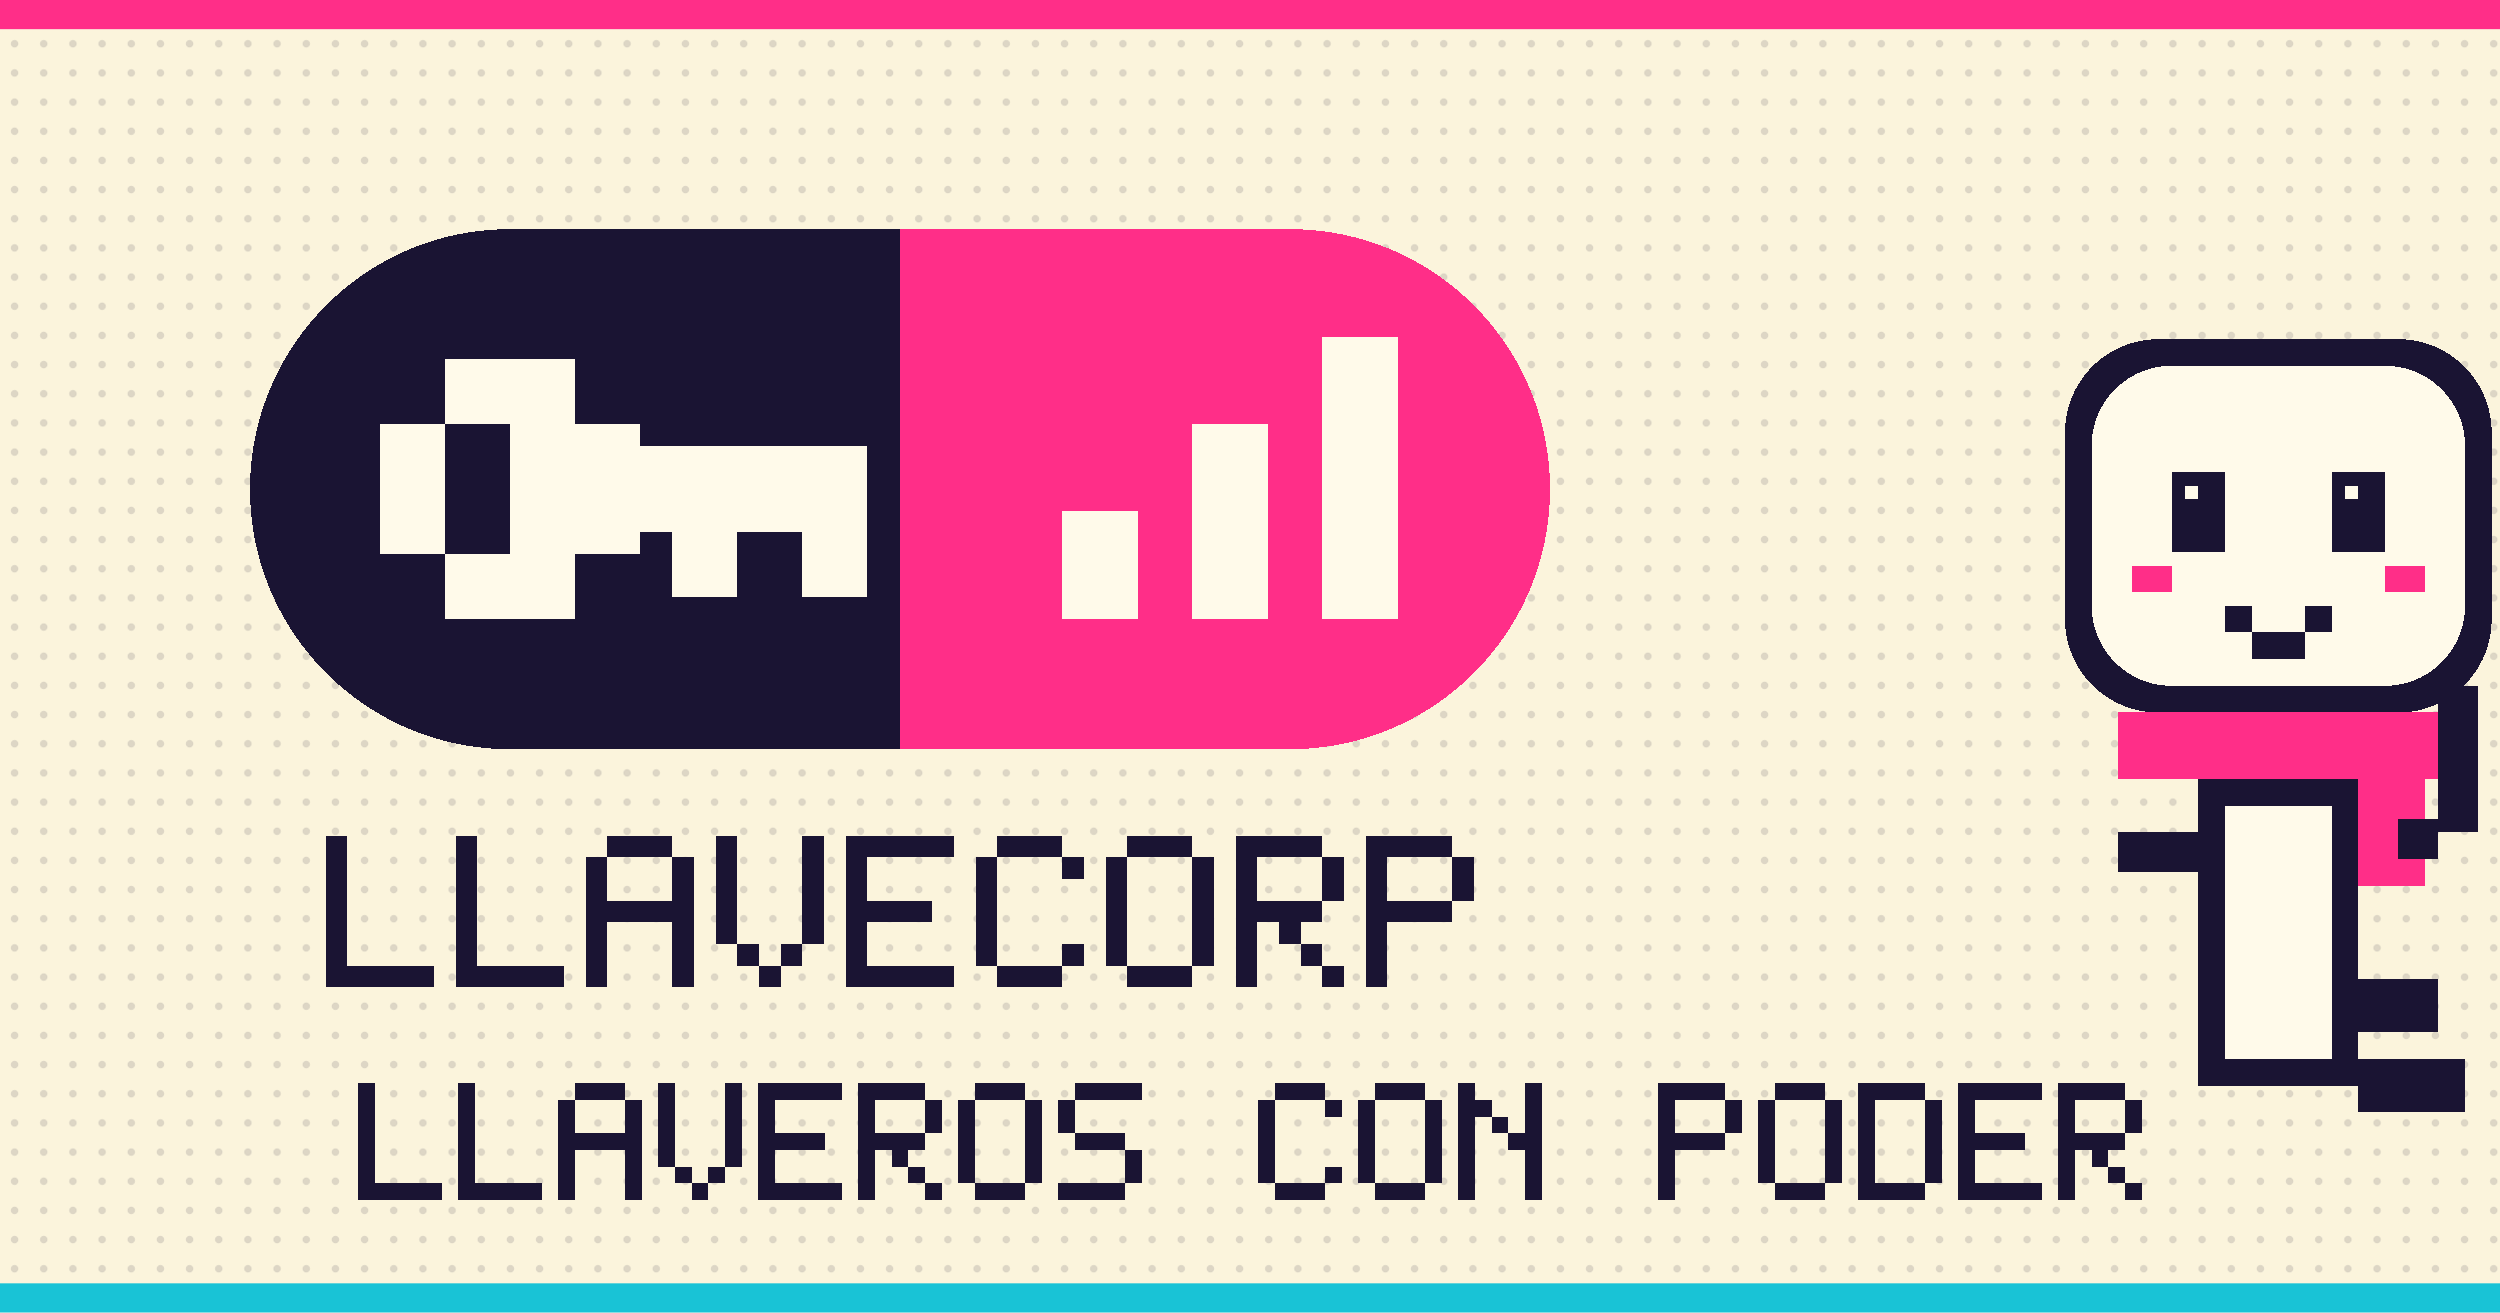
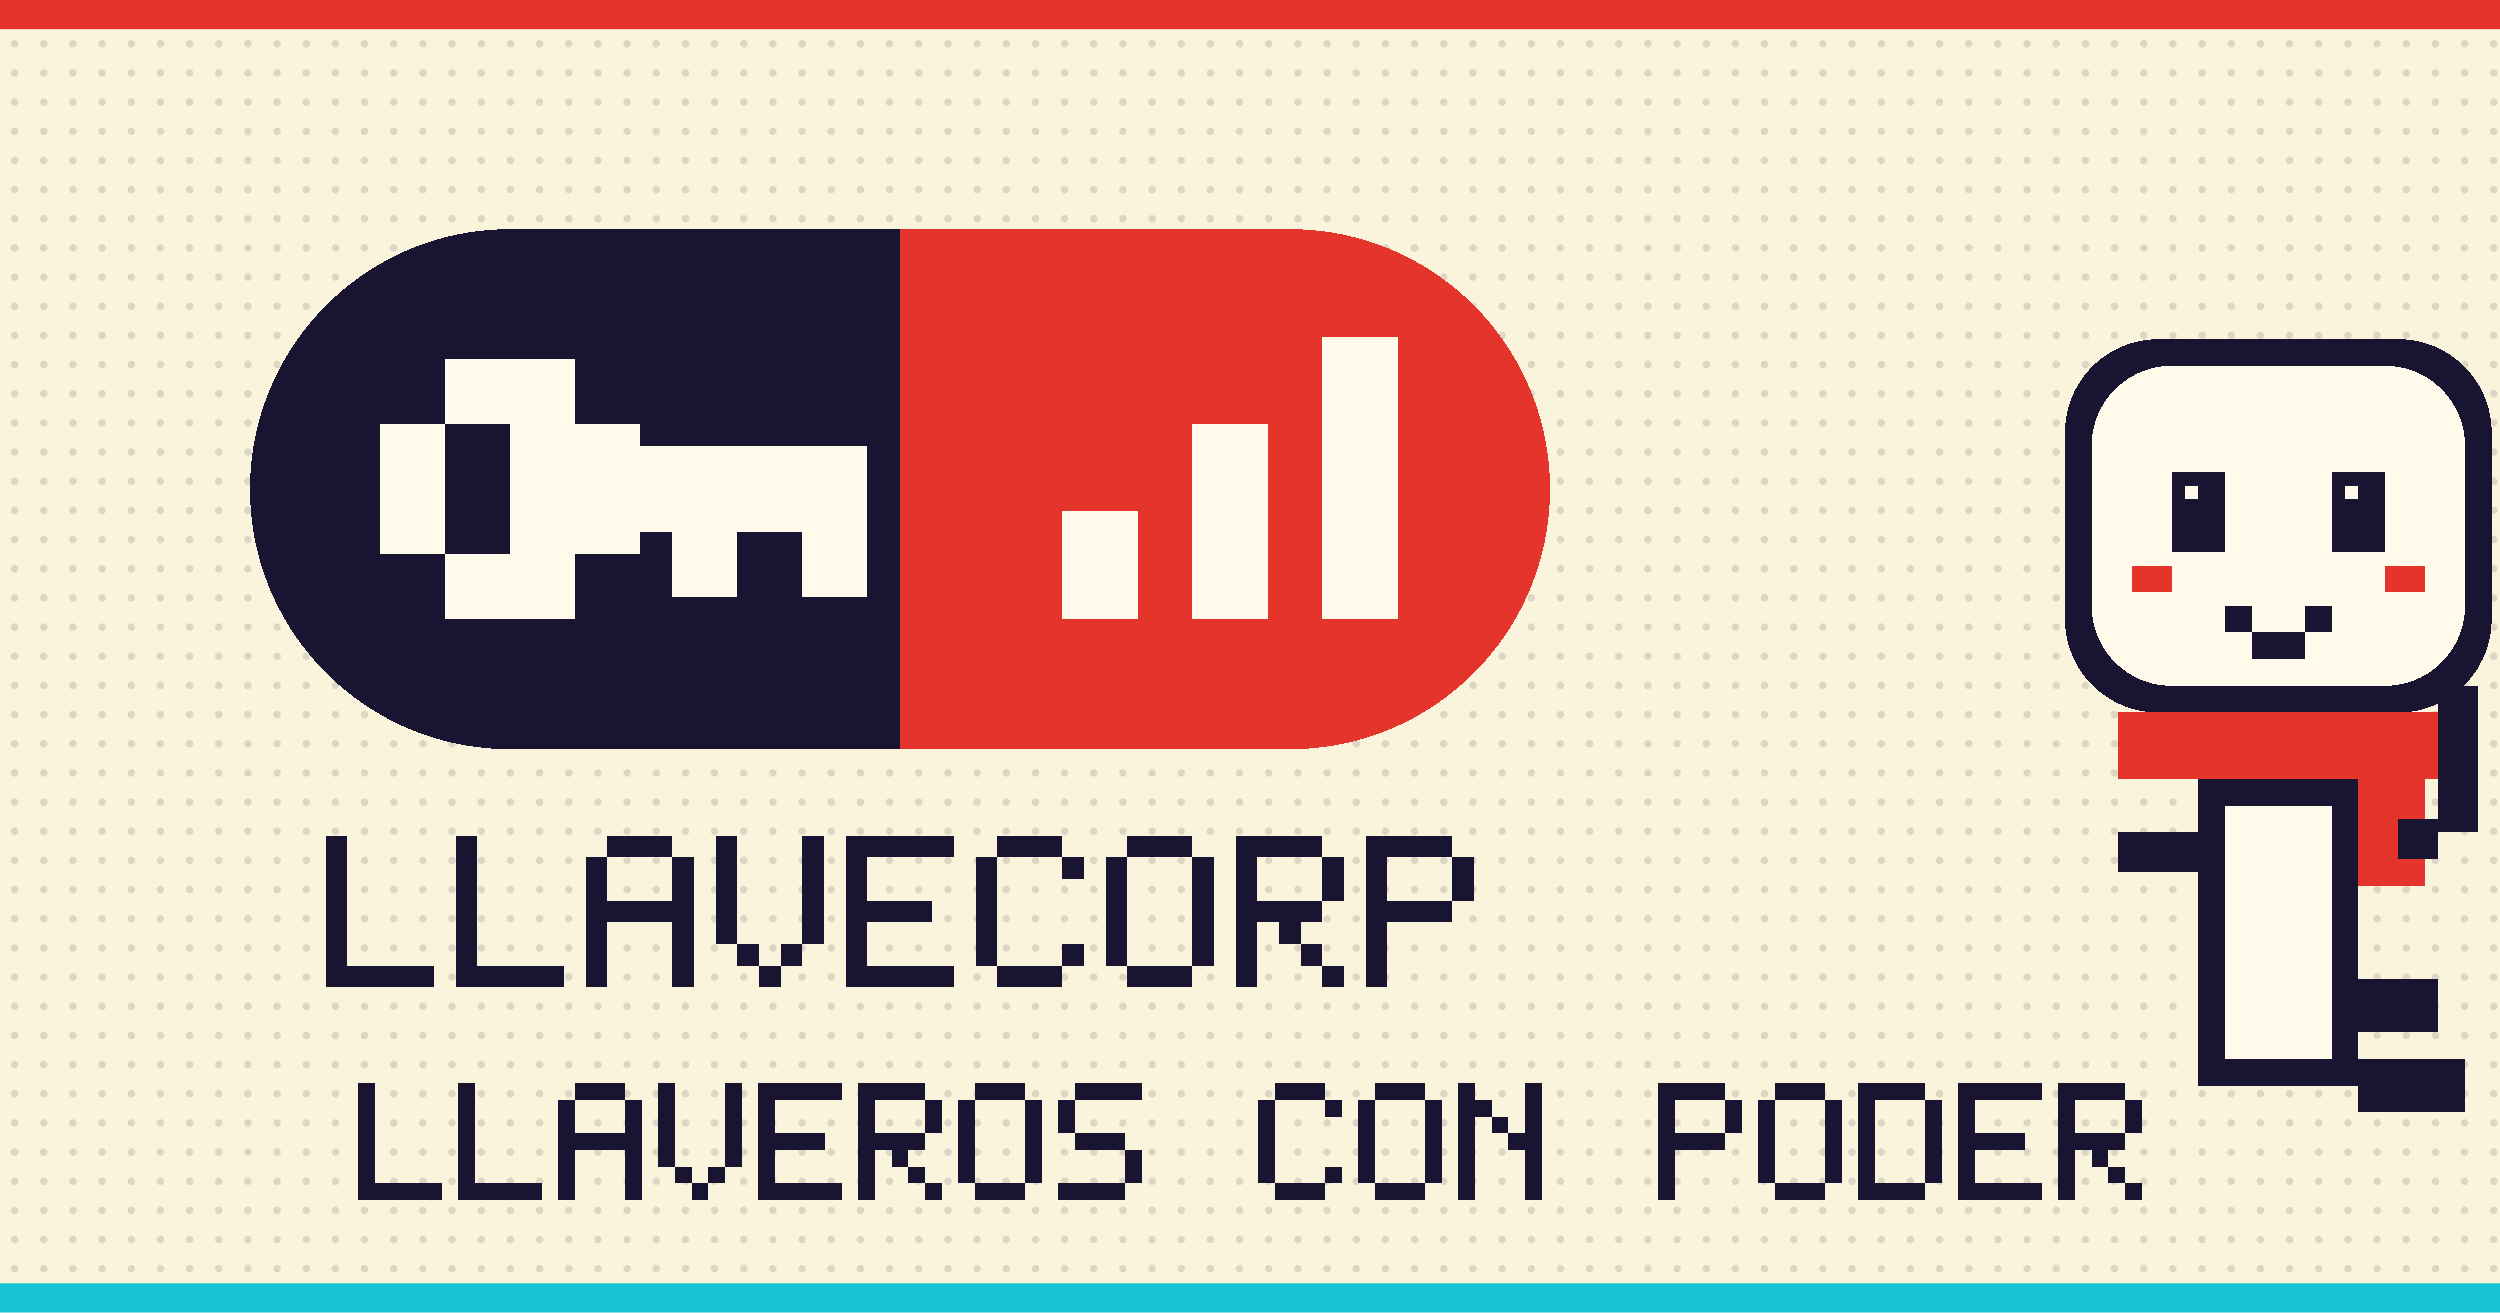
<svg xmlns="http://www.w3.org/2000/svg" width="1200" height="630" viewBox="0 0 1200 630">
  <defs>
    <pattern id="h" width="14" height="14" patternUnits="userSpaceOnUse">
      <circle cx="7" cy="7" r="1.8" fill="#1a1433" opacity=".14" />
    </pattern>
  </defs>
  <rect width="1200" height="630" fill="#fbf4dc" />
  <rect width="1200" height="630" fill="url(#h)" />
-   <rect x="0" y="0" width="1200" height="14" fill="#ff2e88" />
+   <rect x="0" y="0" width="1200" height="14" fill="#e4342b" />
  <rect x="0" y="616" width="1200" height="14" fill="#19c3d6" />
  <g transform="translate(120 110) scale(2.6)" shape-rendering="crispEdges">
    <rect x="0" y="0" width="240" height="96" rx="48" fill="#1a1433" />
-     <path d="M120 0 H192 A48 48 0 0 1 192 96 H120 Z" fill="#ff2e88" />
+     <path d="M120 0 H192 A48 48 0 0 1 192 96 H120 Z" fill="#e4342b" />
    <g fill="#fffaea">
      <rect x="36" y="24" width="24" height="12" />
      <rect x="24" y="36" width="12" height="24" />
      <rect x="48" y="36" width="24" height="24" />
      <rect x="36" y="60" width="24" height="12" />
      <rect x="72" y="40" width="42" height="16" />
      <rect x="78" y="56" width="12" height="12" />
      <rect x="102" y="56" width="12" height="12" />
      <rect x="150" y="52" width="14" height="20" />
      <rect x="174" y="36" width="14" height="36" />
      <rect x="198" y="20" width="14" height="52" />
    </g>
    <g fill="#1a1433" transform="translate(14 112)">
      <rect x="0" y="0" width="4" height="4" />
      <rect x="0" y="4" width="4" height="4" />
      <rect x="0" y="8" width="4" height="4" />
      <rect x="0" y="12" width="4" height="4" />
      <rect x="0" y="16" width="4" height="4" />
      <rect x="0" y="20" width="4" height="4" />
      <rect x="0" y="24" width="4" height="4" />
      <rect x="4" y="24" width="4" height="4" />
      <rect x="8" y="24" width="4" height="4" />
      <rect x="12" y="24" width="4" height="4" />
      <rect x="16" y="24" width="4" height="4" />
      <rect x="24" y="0" width="4" height="4" />
      <rect x="24" y="4" width="4" height="4" />
      <rect x="24" y="8" width="4" height="4" />
      <rect x="24" y="12" width="4" height="4" />
      <rect x="24" y="16" width="4" height="4" />
      <rect x="24" y="20" width="4" height="4" />
      <rect x="24" y="24" width="4" height="4" />
      <rect x="28" y="24" width="4" height="4" />
      <rect x="32" y="24" width="4" height="4" />
      <rect x="36" y="24" width="4" height="4" />
      <rect x="40" y="24" width="4" height="4" />
      <rect x="52" y="0" width="4" height="4" />
      <rect x="56" y="0" width="4" height="4" />
      <rect x="60" y="0" width="4" height="4" />
      <rect x="48" y="4" width="4" height="4" />
      <rect x="64" y="4" width="4" height="4" />
      <rect x="48" y="8" width="4" height="4" />
      <rect x="64" y="8" width="4" height="4" />
      <rect x="48" y="12" width="4" height="4" />
      <rect x="52" y="12" width="4" height="4" />
      <rect x="56" y="12" width="4" height="4" />
      <rect x="60" y="12" width="4" height="4" />
      <rect x="64" y="12" width="4" height="4" />
      <rect x="48" y="16" width="4" height="4" />
      <rect x="64" y="16" width="4" height="4" />
      <rect x="48" y="20" width="4" height="4" />
      <rect x="64" y="20" width="4" height="4" />
      <rect x="48" y="24" width="4" height="4" />
      <rect x="64" y="24" width="4" height="4" />
      <rect x="72" y="0" width="4" height="4" />
      <rect x="88" y="0" width="4" height="4" />
      <rect x="72" y="4" width="4" height="4" />
      <rect x="88" y="4" width="4" height="4" />
      <rect x="72" y="8" width="4" height="4" />
      <rect x="88" y="8" width="4" height="4" />
      <rect x="72" y="12" width="4" height="4" />
      <rect x="88" y="12" width="4" height="4" />
      <rect x="72" y="16" width="4" height="4" />
      <rect x="88" y="16" width="4" height="4" />
      <rect x="76" y="20" width="4" height="4" />
      <rect x="84" y="20" width="4" height="4" />
      <rect x="80" y="24" width="4" height="4" />
      <rect x="96" y="0" width="4" height="4" />
      <rect x="100" y="0" width="4" height="4" />
      <rect x="104" y="0" width="4" height="4" />
      <rect x="108" y="0" width="4" height="4" />
      <rect x="112" y="0" width="4" height="4" />
      <rect x="96" y="4" width="4" height="4" />
      <rect x="96" y="8" width="4" height="4" />
      <rect x="96" y="12" width="4" height="4" />
      <rect x="100" y="12" width="4" height="4" />
      <rect x="104" y="12" width="4" height="4" />
      <rect x="108" y="12" width="4" height="4" />
      <rect x="96" y="16" width="4" height="4" />
      <rect x="96" y="20" width="4" height="4" />
      <rect x="96" y="24" width="4" height="4" />
      <rect x="100" y="24" width="4" height="4" />
      <rect x="104" y="24" width="4" height="4" />
      <rect x="108" y="24" width="4" height="4" />
      <rect x="112" y="24" width="4" height="4" />
      <rect x="124" y="0" width="4" height="4" />
      <rect x="128" y="0" width="4" height="4" />
      <rect x="132" y="0" width="4" height="4" />
      <rect x="120" y="4" width="4" height="4" />
      <rect x="136" y="4" width="4" height="4" />
      <rect x="120" y="8" width="4" height="4" />
      <rect x="120" y="12" width="4" height="4" />
      <rect x="120" y="16" width="4" height="4" />
      <rect x="120" y="20" width="4" height="4" />
      <rect x="136" y="20" width="4" height="4" />
      <rect x="124" y="24" width="4" height="4" />
      <rect x="128" y="24" width="4" height="4" />
      <rect x="132" y="24" width="4" height="4" />
      <rect x="148" y="0" width="4" height="4" />
      <rect x="152" y="0" width="4" height="4" />
      <rect x="156" y="0" width="4" height="4" />
      <rect x="144" y="4" width="4" height="4" />
      <rect x="160" y="4" width="4" height="4" />
      <rect x="144" y="8" width="4" height="4" />
      <rect x="160" y="8" width="4" height="4" />
      <rect x="144" y="12" width="4" height="4" />
      <rect x="160" y="12" width="4" height="4" />
      <rect x="144" y="16" width="4" height="4" />
      <rect x="160" y="16" width="4" height="4" />
      <rect x="144" y="20" width="4" height="4" />
      <rect x="160" y="20" width="4" height="4" />
      <rect x="148" y="24" width="4" height="4" />
      <rect x="152" y="24" width="4" height="4" />
      <rect x="156" y="24" width="4" height="4" />
      <rect x="168" y="0" width="4" height="4" />
      <rect x="172" y="0" width="4" height="4" />
      <rect x="176" y="0" width="4" height="4" />
      <rect x="180" y="0" width="4" height="4" />
      <rect x="168" y="4" width="4" height="4" />
      <rect x="184" y="4" width="4" height="4" />
      <rect x="168" y="8" width="4" height="4" />
      <rect x="184" y="8" width="4" height="4" />
      <rect x="168" y="12" width="4" height="4" />
      <rect x="172" y="12" width="4" height="4" />
      <rect x="176" y="12" width="4" height="4" />
      <rect x="180" y="12" width="4" height="4" />
      <rect x="168" y="16" width="4" height="4" />
      <rect x="176" y="16" width="4" height="4" />
      <rect x="168" y="20" width="4" height="4" />
      <rect x="180" y="20" width="4" height="4" />
      <rect x="168" y="24" width="4" height="4" />
      <rect x="184" y="24" width="4" height="4" />
      <rect x="192" y="0" width="4" height="4" />
      <rect x="196" y="0" width="4" height="4" />
      <rect x="200" y="0" width="4" height="4" />
      <rect x="204" y="0" width="4" height="4" />
      <rect x="192" y="4" width="4" height="4" />
      <rect x="208" y="4" width="4" height="4" />
      <rect x="192" y="8" width="4" height="4" />
      <rect x="208" y="8" width="4" height="4" />
      <rect x="192" y="12" width="4" height="4" />
      <rect x="196" y="12" width="4" height="4" />
      <rect x="200" y="12" width="4" height="4" />
      <rect x="204" y="12" width="4" height="4" />
      <rect x="192" y="16" width="4" height="4" />
      <rect x="192" y="20" width="4" height="4" />
      <rect x="192" y="24" width="4" height="4" />
    </g>
  </g>
  <g fill="#1a1433" transform="translate(172 520)" shape-rendering="crispEdges">
    <rect x="0" y="0" width="8" height="8" />
    <rect x="0" y="8" width="8" height="8" />
    <rect x="0" y="16" width="8" height="8" />
    <rect x="0" y="24" width="8" height="8" />
    <rect x="0" y="32" width="8" height="8" />
    <rect x="0" y="40" width="8" height="8" />
    <rect x="0" y="48" width="8" height="8" />
    <rect x="8" y="48" width="8" height="8" />
    <rect x="16" y="48" width="8" height="8" />
    <rect x="24" y="48" width="8" height="8" />
    <rect x="32" y="48" width="8" height="8" />
    <rect x="48" y="0" width="8" height="8" />
    <rect x="48" y="8" width="8" height="8" />
    <rect x="48" y="16" width="8" height="8" />
    <rect x="48" y="24" width="8" height="8" />
    <rect x="48" y="32" width="8" height="8" />
    <rect x="48" y="40" width="8" height="8" />
    <rect x="48" y="48" width="8" height="8" />
    <rect x="56" y="48" width="8" height="8" />
    <rect x="64" y="48" width="8" height="8" />
    <rect x="72" y="48" width="8" height="8" />
    <rect x="80" y="48" width="8" height="8" />
    <rect x="104" y="0" width="8" height="8" />
    <rect x="112" y="0" width="8" height="8" />
    <rect x="120" y="0" width="8" height="8" />
    <rect x="96" y="8" width="8" height="8" />
    <rect x="128" y="8" width="8" height="8" />
    <rect x="96" y="16" width="8" height="8" />
    <rect x="128" y="16" width="8" height="8" />
    <rect x="96" y="24" width="8" height="8" />
    <rect x="104" y="24" width="8" height="8" />
    <rect x="112" y="24" width="8" height="8" />
    <rect x="120" y="24" width="8" height="8" />
    <rect x="128" y="24" width="8" height="8" />
    <rect x="96" y="32" width="8" height="8" />
    <rect x="128" y="32" width="8" height="8" />
    <rect x="96" y="40" width="8" height="8" />
    <rect x="128" y="40" width="8" height="8" />
    <rect x="96" y="48" width="8" height="8" />
    <rect x="128" y="48" width="8" height="8" />
    <rect x="144" y="0" width="8" height="8" />
    <rect x="176" y="0" width="8" height="8" />
    <rect x="144" y="8" width="8" height="8" />
    <rect x="176" y="8" width="8" height="8" />
    <rect x="144" y="16" width="8" height="8" />
    <rect x="176" y="16" width="8" height="8" />
    <rect x="144" y="24" width="8" height="8" />
    <rect x="176" y="24" width="8" height="8" />
    <rect x="144" y="32" width="8" height="8" />
    <rect x="176" y="32" width="8" height="8" />
    <rect x="152" y="40" width="8" height="8" />
    <rect x="168" y="40" width="8" height="8" />
    <rect x="160" y="48" width="8" height="8" />
    <rect x="192" y="0" width="8" height="8" />
    <rect x="200" y="0" width="8" height="8" />
    <rect x="208" y="0" width="8" height="8" />
    <rect x="216" y="0" width="8" height="8" />
    <rect x="224" y="0" width="8" height="8" />
    <rect x="192" y="8" width="8" height="8" />
    <rect x="192" y="16" width="8" height="8" />
    <rect x="192" y="24" width="8" height="8" />
    <rect x="200" y="24" width="8" height="8" />
    <rect x="208" y="24" width="8" height="8" />
    <rect x="216" y="24" width="8" height="8" />
    <rect x="192" y="32" width="8" height="8" />
    <rect x="192" y="40" width="8" height="8" />
    <rect x="192" y="48" width="8" height="8" />
    <rect x="200" y="48" width="8" height="8" />
    <rect x="208" y="48" width="8" height="8" />
    <rect x="216" y="48" width="8" height="8" />
    <rect x="224" y="48" width="8" height="8" />
    <rect x="240" y="0" width="8" height="8" />
    <rect x="248" y="0" width="8" height="8" />
    <rect x="256" y="0" width="8" height="8" />
    <rect x="264" y="0" width="8" height="8" />
    <rect x="240" y="8" width="8" height="8" />
    <rect x="272" y="8" width="8" height="8" />
    <rect x="240" y="16" width="8" height="8" />
    <rect x="272" y="16" width="8" height="8" />
    <rect x="240" y="24" width="8" height="8" />
    <rect x="248" y="24" width="8" height="8" />
    <rect x="256" y="24" width="8" height="8" />
    <rect x="264" y="24" width="8" height="8" />
    <rect x="240" y="32" width="8" height="8" />
    <rect x="256" y="32" width="8" height="8" />
    <rect x="240" y="40" width="8" height="8" />
    <rect x="264" y="40" width="8" height="8" />
    <rect x="240" y="48" width="8" height="8" />
    <rect x="272" y="48" width="8" height="8" />
    <rect x="296" y="0" width="8" height="8" />
    <rect x="304" y="0" width="8" height="8" />
    <rect x="312" y="0" width="8" height="8" />
    <rect x="288" y="8" width="8" height="8" />
    <rect x="320" y="8" width="8" height="8" />
    <rect x="288" y="16" width="8" height="8" />
    <rect x="320" y="16" width="8" height="8" />
    <rect x="288" y="24" width="8" height="8" />
    <rect x="320" y="24" width="8" height="8" />
    <rect x="288" y="32" width="8" height="8" />
    <rect x="320" y="32" width="8" height="8" />
    <rect x="288" y="40" width="8" height="8" />
    <rect x="320" y="40" width="8" height="8" />
    <rect x="296" y="48" width="8" height="8" />
    <rect x="304" y="48" width="8" height="8" />
    <rect x="312" y="48" width="8" height="8" />
    <rect x="344" y="0" width="8" height="8" />
    <rect x="352" y="0" width="8" height="8" />
    <rect x="360" y="0" width="8" height="8" />
    <rect x="368" y="0" width="8" height="8" />
    <rect x="336" y="8" width="8" height="8" />
    <rect x="336" y="16" width="8" height="8" />
    <rect x="344" y="24" width="8" height="8" />
    <rect x="352" y="24" width="8" height="8" />
    <rect x="360" y="24" width="8" height="8" />
    <rect x="368" y="32" width="8" height="8" />
    <rect x="368" y="40" width="8" height="8" />
    <rect x="336" y="48" width="8" height="8" />
    <rect x="344" y="48" width="8" height="8" />
    <rect x="352" y="48" width="8" height="8" />
    <rect x="360" y="48" width="8" height="8" />
    <rect x="440" y="0" width="8" height="8" />
    <rect x="448" y="0" width="8" height="8" />
    <rect x="456" y="0" width="8" height="8" />
    <rect x="432" y="8" width="8" height="8" />
    <rect x="464" y="8" width="8" height="8" />
    <rect x="432" y="16" width="8" height="8" />
    <rect x="432" y="24" width="8" height="8" />
    <rect x="432" y="32" width="8" height="8" />
    <rect x="432" y="40" width="8" height="8" />
    <rect x="464" y="40" width="8" height="8" />
    <rect x="440" y="48" width="8" height="8" />
    <rect x="448" y="48" width="8" height="8" />
    <rect x="456" y="48" width="8" height="8" />
    <rect x="488" y="0" width="8" height="8" />
    <rect x="496" y="0" width="8" height="8" />
    <rect x="504" y="0" width="8" height="8" />
    <rect x="480" y="8" width="8" height="8" />
    <rect x="512" y="8" width="8" height="8" />
    <rect x="480" y="16" width="8" height="8" />
    <rect x="512" y="16" width="8" height="8" />
    <rect x="480" y="24" width="8" height="8" />
    <rect x="512" y="24" width="8" height="8" />
    <rect x="480" y="32" width="8" height="8" />
    <rect x="512" y="32" width="8" height="8" />
    <rect x="480" y="40" width="8" height="8" />
    <rect x="512" y="40" width="8" height="8" />
    <rect x="488" y="48" width="8" height="8" />
    <rect x="496" y="48" width="8" height="8" />
    <rect x="504" y="48" width="8" height="8" />
    <rect x="528" y="0" width="8" height="8" />
    <rect x="560" y="0" width="8" height="8" />
    <rect x="528" y="8" width="8" height="8" />
    <rect x="536" y="8" width="8" height="8" />
    <rect x="560" y="8" width="8" height="8" />
    <rect x="528" y="16" width="8" height="8" />
    <rect x="544" y="16" width="8" height="8" />
    <rect x="560" y="16" width="8" height="8" />
    <rect x="528" y="24" width="8" height="8" />
    <rect x="552" y="24" width="8" height="8" />
    <rect x="560" y="24" width="8" height="8" />
    <rect x="528" y="32" width="8" height="8" />
    <rect x="560" y="32" width="8" height="8" />
    <rect x="528" y="40" width="8" height="8" />
    <rect x="560" y="40" width="8" height="8" />
    <rect x="528" y="48" width="8" height="8" />
    <rect x="560" y="48" width="8" height="8" />
    <rect x="624" y="0" width="8" height="8" />
    <rect x="632" y="0" width="8" height="8" />
    <rect x="640" y="0" width="8" height="8" />
    <rect x="648" y="0" width="8" height="8" />
    <rect x="624" y="8" width="8" height="8" />
    <rect x="656" y="8" width="8" height="8" />
    <rect x="624" y="16" width="8" height="8" />
    <rect x="656" y="16" width="8" height="8" />
    <rect x="624" y="24" width="8" height="8" />
    <rect x="632" y="24" width="8" height="8" />
    <rect x="640" y="24" width="8" height="8" />
    <rect x="648" y="24" width="8" height="8" />
    <rect x="624" y="32" width="8" height="8" />
    <rect x="624" y="40" width="8" height="8" />
    <rect x="624" y="48" width="8" height="8" />
    <rect x="680" y="0" width="8" height="8" />
    <rect x="688" y="0" width="8" height="8" />
    <rect x="696" y="0" width="8" height="8" />
    <rect x="672" y="8" width="8" height="8" />
    <rect x="704" y="8" width="8" height="8" />
    <rect x="672" y="16" width="8" height="8" />
    <rect x="704" y="16" width="8" height="8" />
    <rect x="672" y="24" width="8" height="8" />
    <rect x="704" y="24" width="8" height="8" />
    <rect x="672" y="32" width="8" height="8" />
    <rect x="704" y="32" width="8" height="8" />
    <rect x="672" y="40" width="8" height="8" />
    <rect x="704" y="40" width="8" height="8" />
    <rect x="680" y="48" width="8" height="8" />
    <rect x="688" y="48" width="8" height="8" />
    <rect x="696" y="48" width="8" height="8" />
    <rect x="720" y="0" width="8" height="8" />
    <rect x="728" y="0" width="8" height="8" />
    <rect x="736" y="0" width="8" height="8" />
    <rect x="744" y="0" width="8" height="8" />
    <rect x="720" y="8" width="8" height="8" />
    <rect x="752" y="8" width="8" height="8" />
    <rect x="720" y="16" width="8" height="8" />
    <rect x="752" y="16" width="8" height="8" />
    <rect x="720" y="24" width="8" height="8" />
    <rect x="752" y="24" width="8" height="8" />
    <rect x="720" y="32" width="8" height="8" />
    <rect x="752" y="32" width="8" height="8" />
    <rect x="720" y="40" width="8" height="8" />
    <rect x="752" y="40" width="8" height="8" />
    <rect x="720" y="48" width="8" height="8" />
    <rect x="728" y="48" width="8" height="8" />
    <rect x="736" y="48" width="8" height="8" />
    <rect x="744" y="48" width="8" height="8" />
    <rect x="768" y="0" width="8" height="8" />
    <rect x="776" y="0" width="8" height="8" />
    <rect x="784" y="0" width="8" height="8" />
    <rect x="792" y="0" width="8" height="8" />
    <rect x="800" y="0" width="8" height="8" />
    <rect x="768" y="8" width="8" height="8" />
    <rect x="768" y="16" width="8" height="8" />
    <rect x="768" y="24" width="8" height="8" />
    <rect x="776" y="24" width="8" height="8" />
    <rect x="784" y="24" width="8" height="8" />
    <rect x="792" y="24" width="8" height="8" />
    <rect x="768" y="32" width="8" height="8" />
    <rect x="768" y="40" width="8" height="8" />
    <rect x="768" y="48" width="8" height="8" />
    <rect x="776" y="48" width="8" height="8" />
    <rect x="784" y="48" width="8" height="8" />
    <rect x="792" y="48" width="8" height="8" />
    <rect x="800" y="48" width="8" height="8" />
    <rect x="816" y="0" width="8" height="8" />
    <rect x="824" y="0" width="8" height="8" />
    <rect x="832" y="0" width="8" height="8" />
    <rect x="840" y="0" width="8" height="8" />
    <rect x="816" y="8" width="8" height="8" />
    <rect x="848" y="8" width="8" height="8" />
    <rect x="816" y="16" width="8" height="8" />
    <rect x="848" y="16" width="8" height="8" />
    <rect x="816" y="24" width="8" height="8" />
    <rect x="824" y="24" width="8" height="8" />
    <rect x="832" y="24" width="8" height="8" />
    <rect x="840" y="24" width="8" height="8" />
    <rect x="816" y="32" width="8" height="8" />
    <rect x="832" y="32" width="8" height="8" />
    <rect x="816" y="40" width="8" height="8" />
    <rect x="840" y="40" width="8" height="8" />
    <rect x="816" y="48" width="8" height="8" />
    <rect x="848" y="48" width="8" height="8" />
  </g>
  <g transform="translate(940 150) scale(3.2)" shape-rendering="crispEdges">
    <rect x="16" y="4" width="64" height="56" rx="14" fill="#1a1433" />
    <rect x="20" y="8" width="56" height="48" rx="12" fill="#fffaea" />
    <g fill="#1a1433">
      <rect x="32" y="24" width="8" height="12" />
      <rect x="56" y="24" width="8" height="12" />
    </g>
    <rect x="34" y="26" width="2" height="2" fill="#fffaea" />
    <rect x="58" y="26" width="2" height="2" fill="#fffaea" />
-     <rect x="26" y="38" width="6" height="4" fill="#ff2e88" />
-     <rect x="64" y="38" width="6" height="4" fill="#ff2e88" />
+     <rect x="26" y="38" width="6" height="4" fill="#e4342b" />
+     <rect x="64" y="38" width="6" height="4" fill="#e4342b" />
    <g fill="#1a1433">
      <rect x="40" y="44" width="4" height="4" />
      <rect x="44" y="48" width="8" height="4" />
      <rect x="52" y="44" width="4" height="4" />
    </g>
-     <rect x="24" y="60" width="48" height="10" fill="#ff2e88" />
-     <rect x="60" y="70" width="10" height="16" fill="#ff2e88" />
+     <rect x="24" y="60" width="48" height="10" fill="#e4342b" />
+     <rect x="60" y="70" width="10" height="16" fill="#e4342b" />
    <rect x="36" y="70" width="24" height="46" fill="#1a1433" />
    <rect x="40" y="74" width="16" height="38" fill="#fffaea" />
    <rect x="60" y="100" width="12" height="8" fill="#1a1433" />
    <rect x="60" y="112" width="16" height="8" fill="#1a1433" />
    <g fill="#1a1433">
      <rect x="24" y="78" width="12" height="6" />
      <rect x="72" y="56" width="6" height="22" />
      <rect x="66" y="76" width="6" height="6" />
    </g>
  </g>
</svg>
